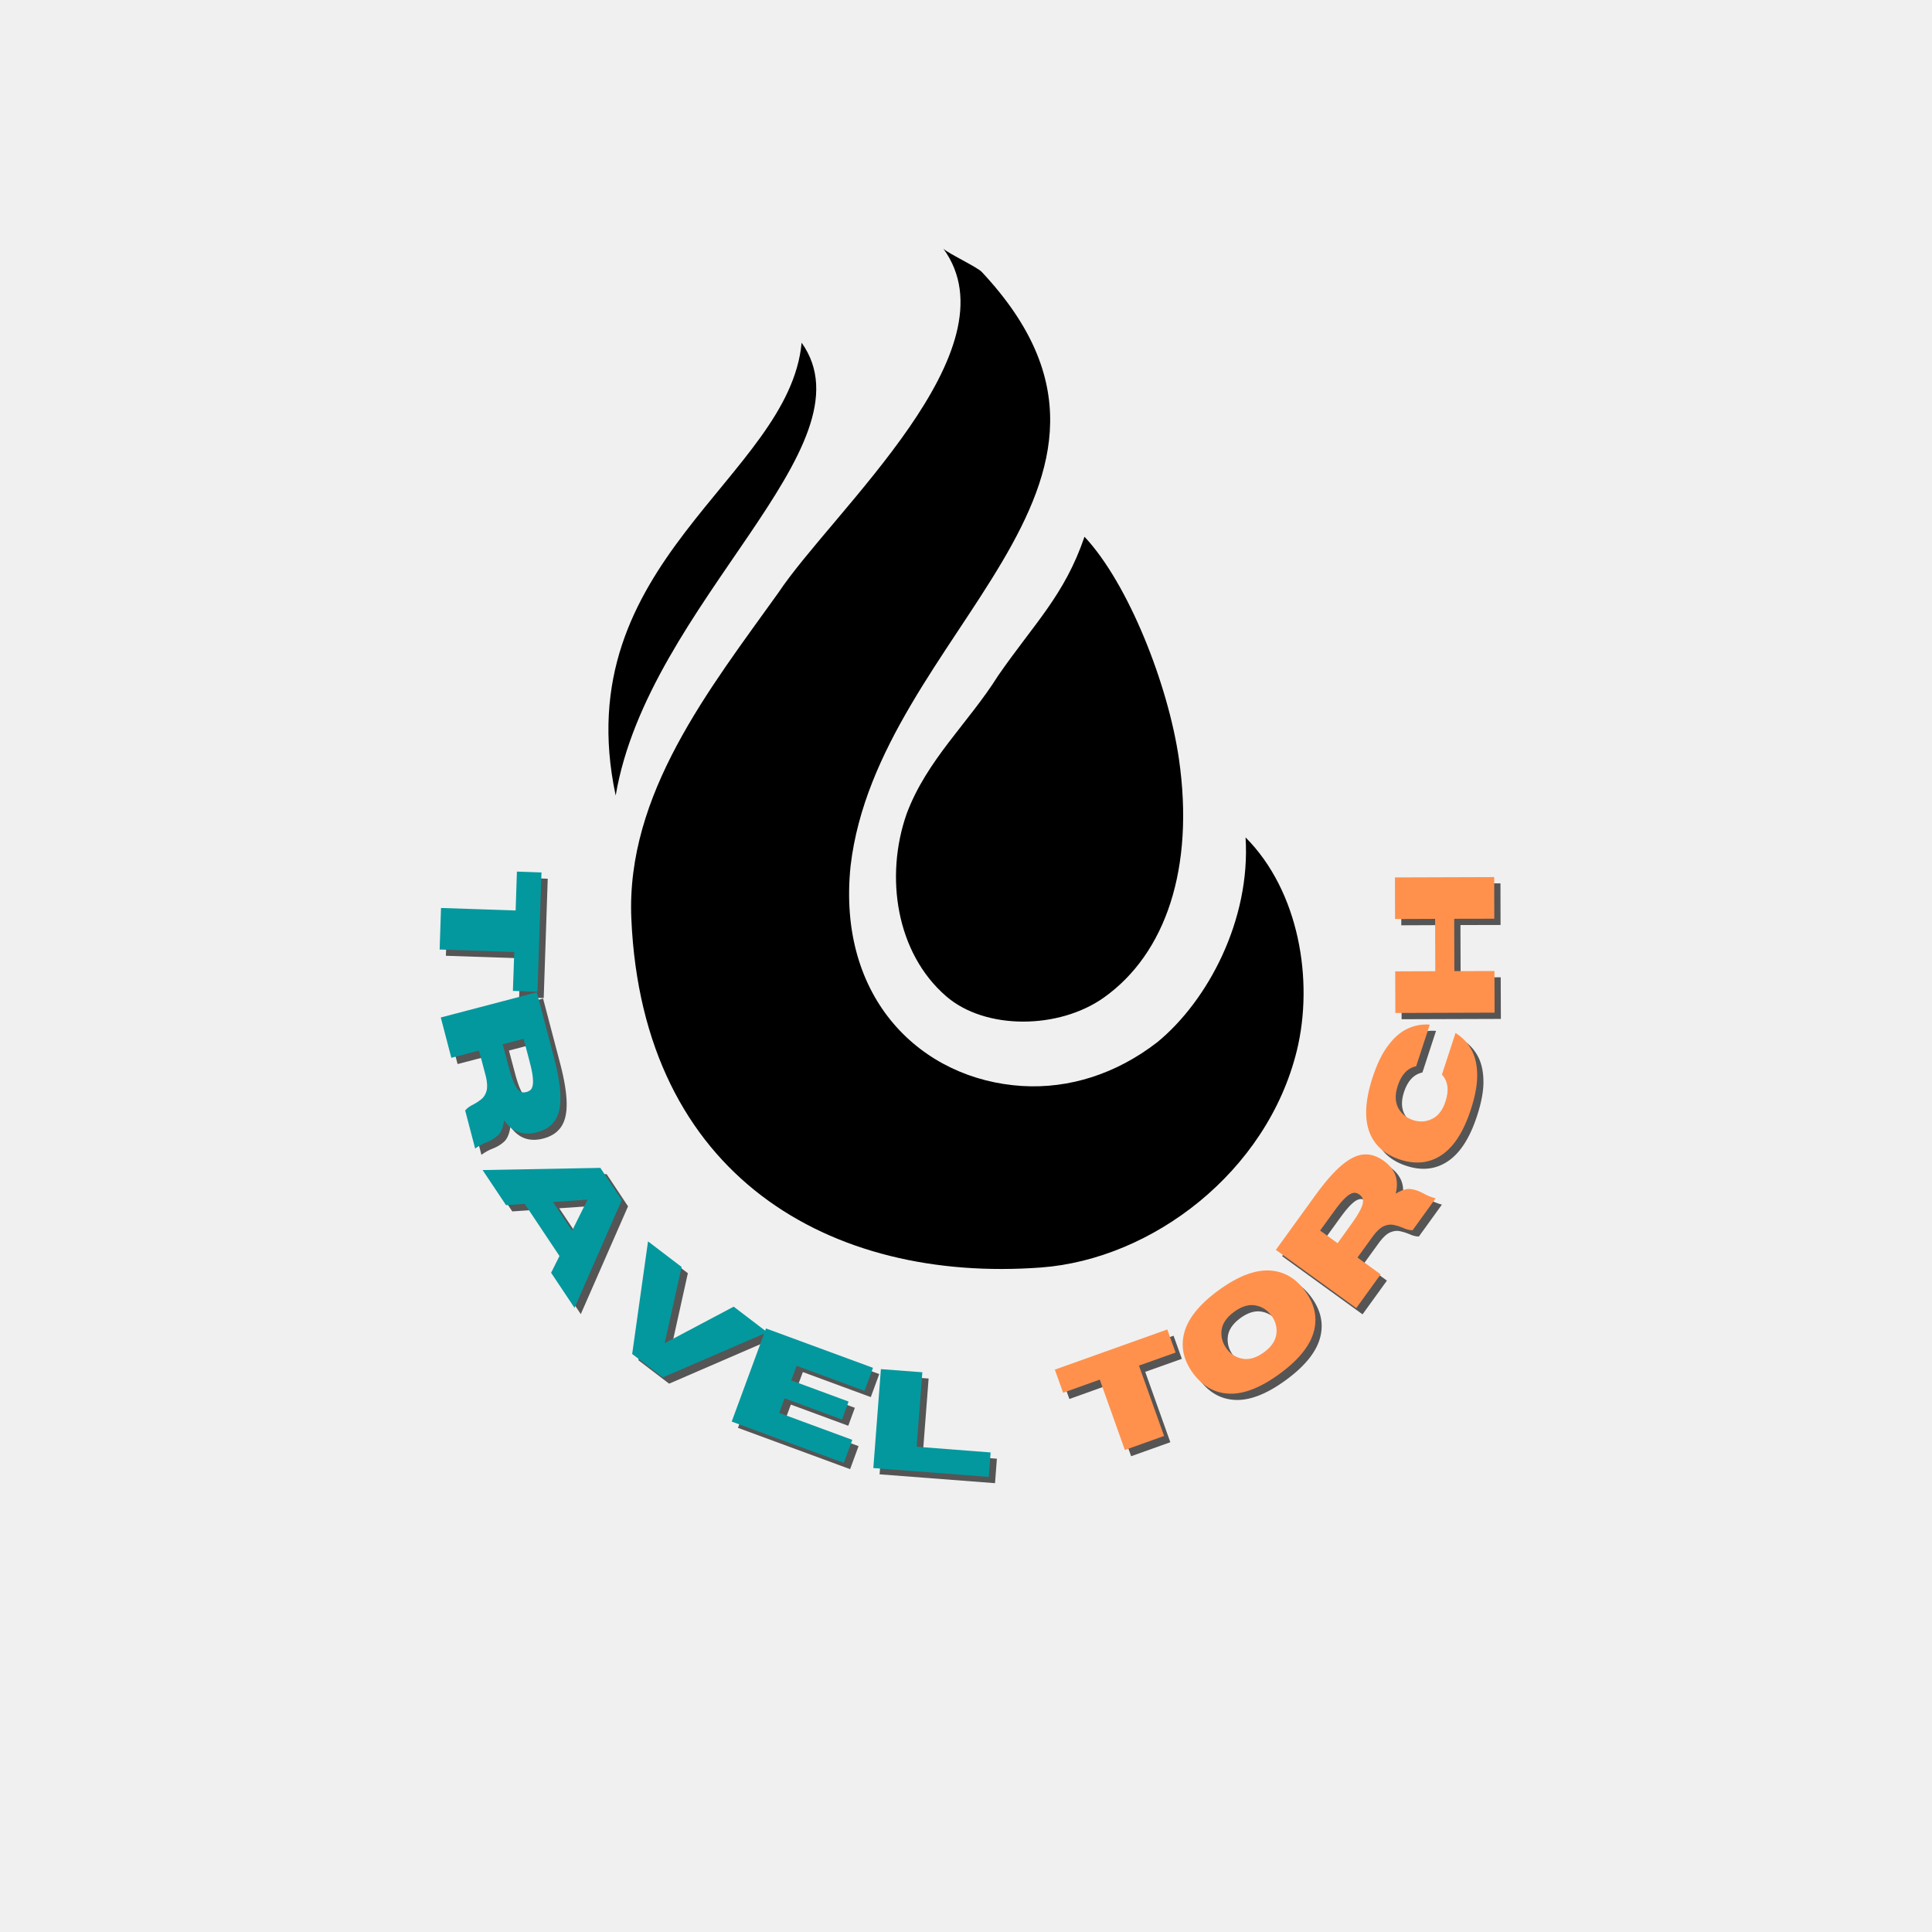
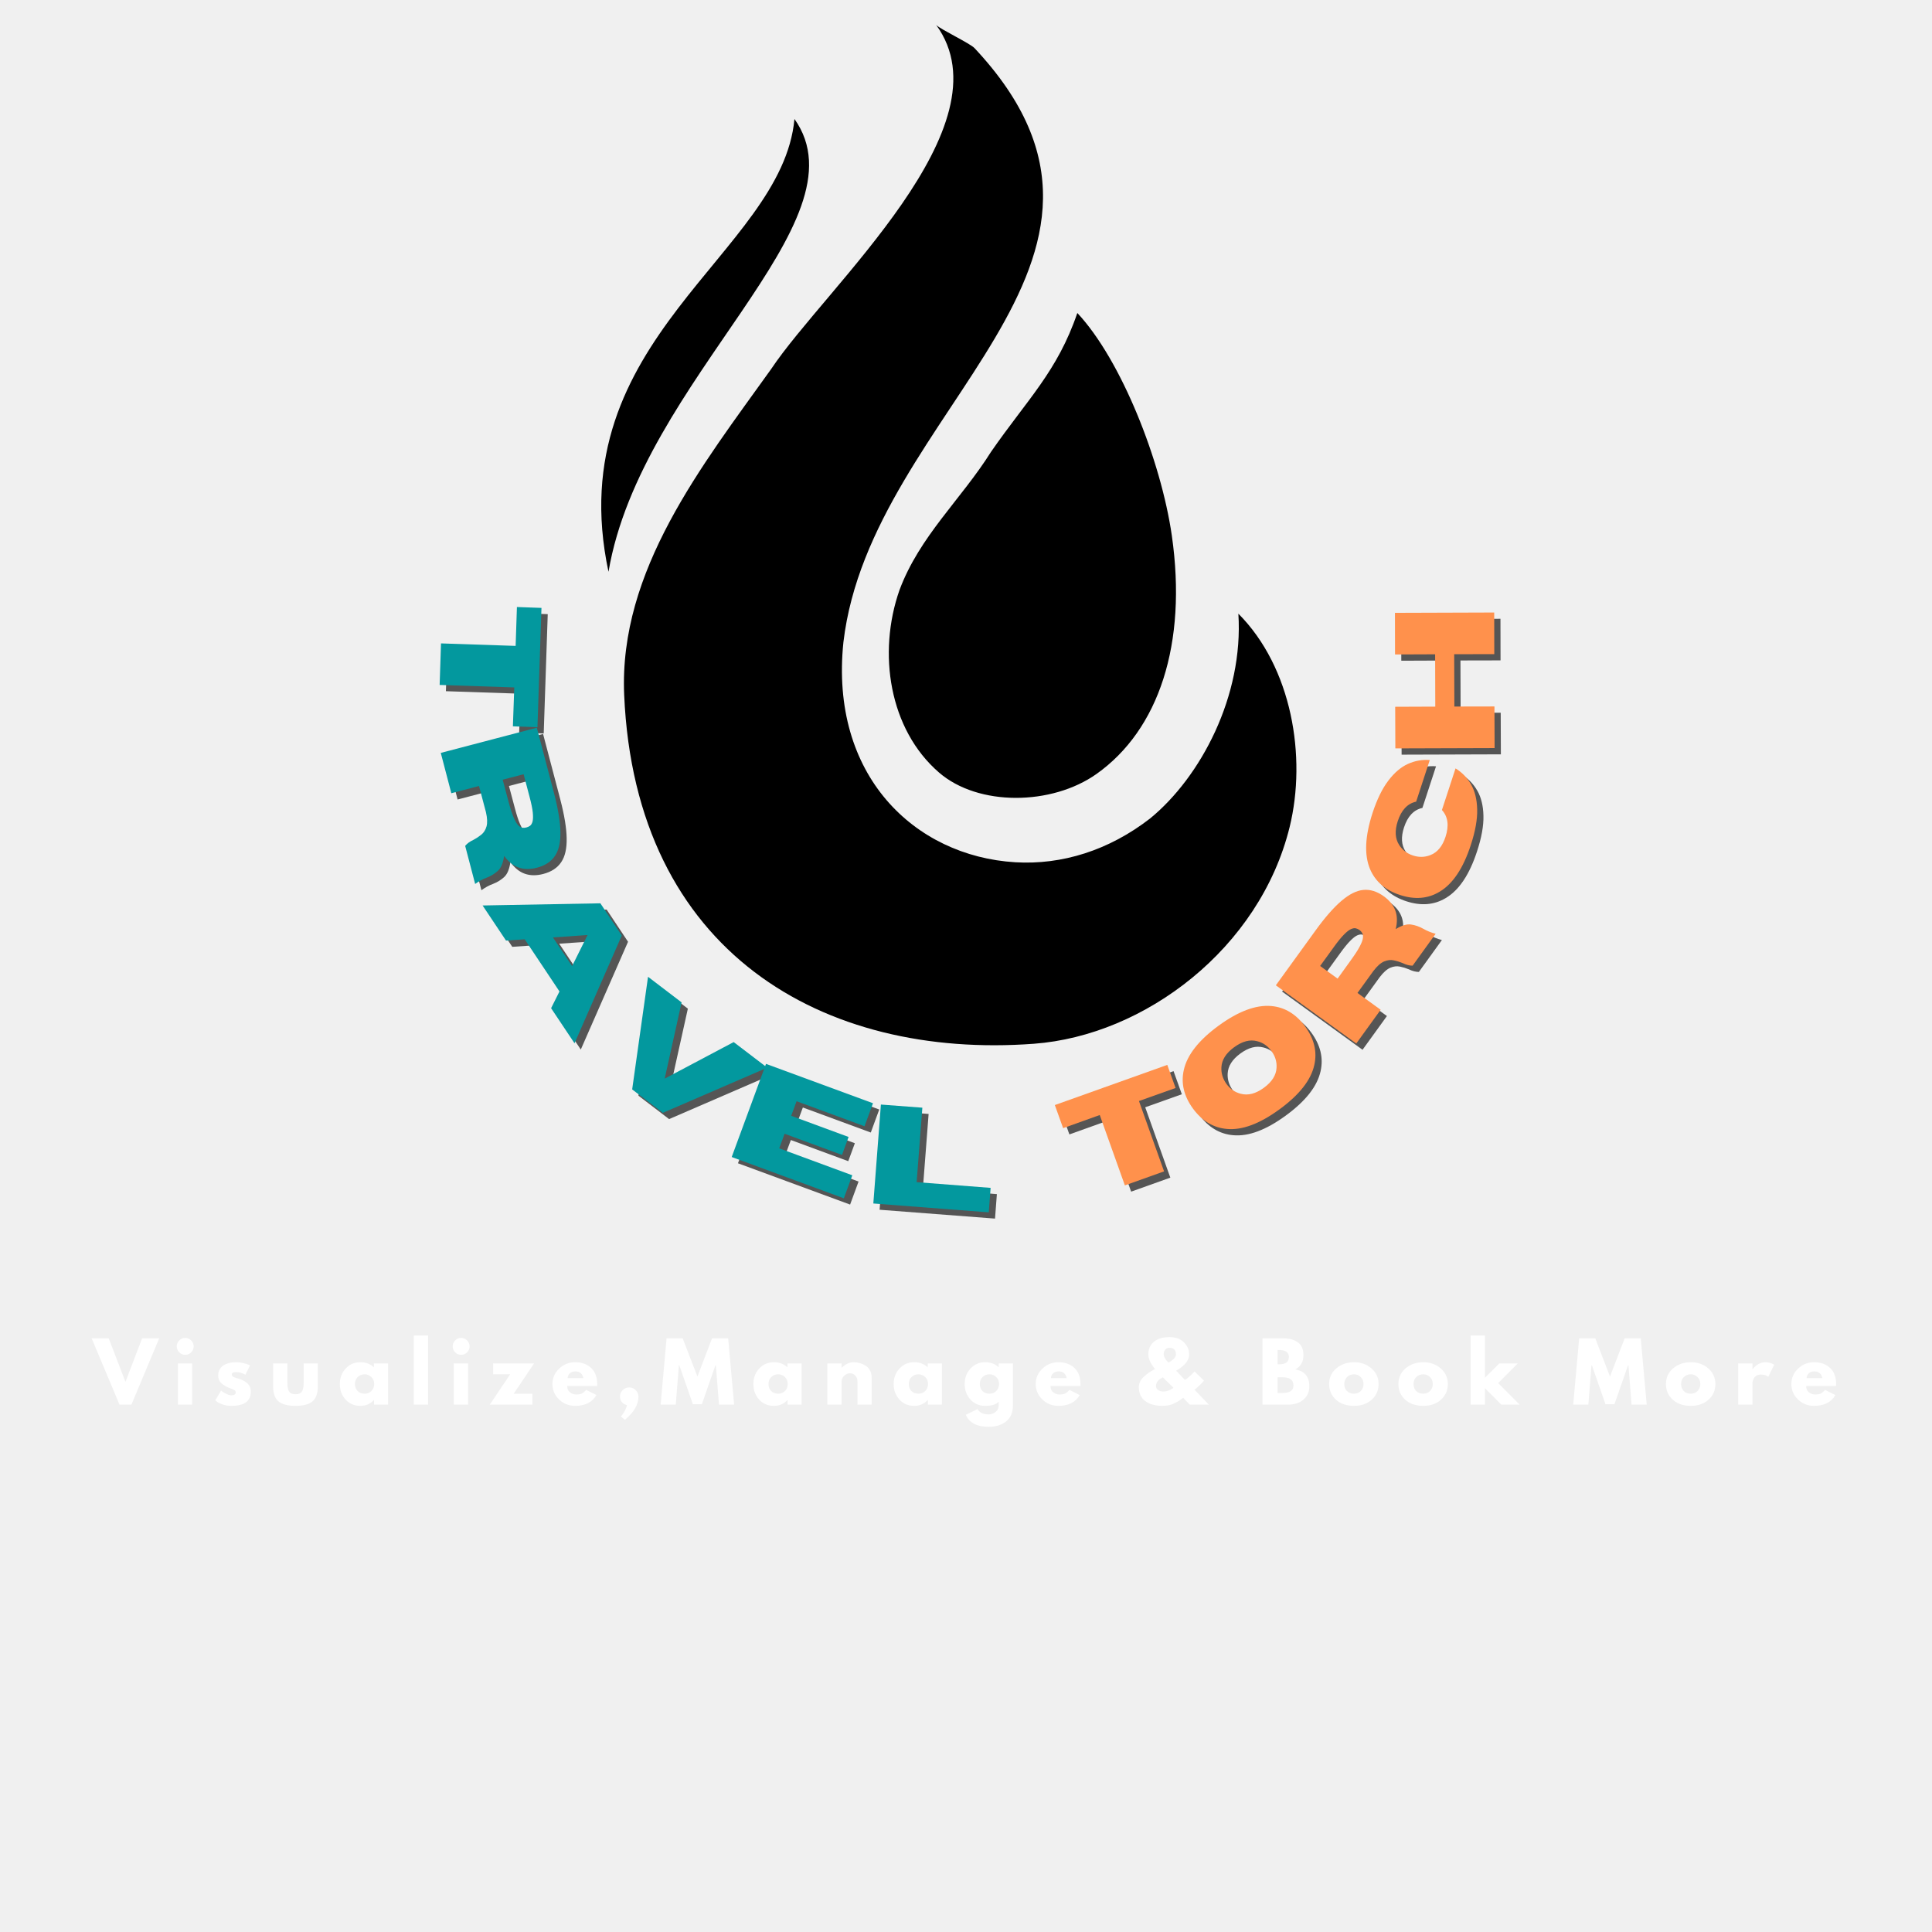
<svg xmlns="http://www.w3.org/2000/svg" width="500" zoomAndPan="magnify" viewBox="0 0 375 375" height="500" preserveAspectRatio="xMidYMid meet" version="1.0">
  <defs>
    <g />
-     <clipPath id="bee2216815">
-       <path d="M 118 48.281 L 254 48.281 L 254 247 L 118 247 Z M 118 48.281 " clip-rule="nonzero" />
+     <clipPath id="d39d298f25">
+       <path d="M 116 4.855 L 252 4.855 L 252 203 L 116 203 Z M 116 4.855 " clip-rule="nonzero" />
    </clipPath>
  </defs>
-   <g clip-path="url(#bee2216815)">
-     <path fill="#000000" d="M 241.762 162.539 C 242.789 178.539 234.434 194.25 224.645 202.281 C 216.645 208.484 207.492 211.336 198.438 210.793 C 178.891 209.605 162.41 193.926 165.098 168.07 C 170.441 122.672 229.668 94.547 190.566 52.789 C 189.734 51.863 184.008 49.176 183.113 48.277 C 197.383 67.895 161.738 99.059 151.051 115.09 C 137.676 133.773 121.488 154.156 122.543 178.312 C 124.719 228.391 161.258 249.055 202.055 246.02 C 223.621 244.418 245.922 227.488 251.711 203.941 C 255.039 190.344 252.16 172.973 241.762 162.539 Z M 228.836 147.344 C 226.754 132.945 219.043 113.297 210.5 104.18 C 206.629 115.531 200.773 120.977 193.734 131.148 C 187.945 140.367 179.879 147.5 175.977 157.965 C 171.688 170.215 173.992 185 183.625 193.352 C 191.238 199.973 205.543 199.812 214.246 193.637 C 226.277 185.094 231.875 168.488 228.836 147.344 Z M 119.504 154.41 C 109.809 108.977 153.195 92.723 155.594 66.52 C 169.898 86.641 125.836 116.977 119.504 154.41 " fill-opacity="1" fill-rule="nonzero" />
-   </g>
-   <g fill="#060606" fill-opacity="0.659">
-     <g transform="translate(87.09628, 169.0938)">
+   <g clip-path="url(#d39d298f25)">
+     <path fill="#000000" d="M 240.367 119.113 C 241.395 135.113 233.043 150.824 223.25 158.852 C 215.25 165.059 206.102 167.91 197.047 167.363 C 177.496 166.176 161.02 150.496 163.707 124.645 C 169.051 79.242 228.277 51.121 189.176 9.363 C 188.344 8.434 182.617 5.746 181.719 4.852 C 195.988 24.469 160.348 55.633 149.66 71.66 C 136.285 90.348 120.094 110.727 121.152 134.887 C 123.324 184.961 159.867 205.629 200.664 202.594 C 222.227 200.992 244.531 184.062 250.32 160.516 C 253.648 146.918 250.77 129.543 240.367 119.113 Z M 227.445 103.914 C 225.363 89.516 217.652 69.867 209.109 60.75 C 205.238 72.105 199.383 77.547 192.344 87.723 C 186.555 96.941 178.488 104.07 174.586 114.539 C 170.297 126.789 172.602 141.574 182.234 149.922 C 189.848 156.547 204.152 156.383 212.852 150.211 C 224.883 141.668 230.484 125.062 227.445 103.914 Z M 118.109 110.984 C 108.418 65.551 151.805 49.297 154.203 23.094 C 168.504 43.215 124.445 73.551 118.109 110.984 " fill-opacity="1" fill-rule="nonzero" />
+   </g>
+   <g fill="#060606" fill-opacity="0.659">
+     <g transform="translate(87.09628, 117.7396)">
      <g>
        <path d="M -0.547 16.422 L -0.281 8.359 L 14.203 8.844 L 14.453 1.297 L 19.219 1.469 L 18.438 24.625 L 13.672 24.453 L 13.938 16.906 Z M -0.547 16.422 " />
      </g>
    </g>
  </g>
  <g fill="#060606" fill-opacity="0.659">
-     <g transform="translate(86.22356, 196.6294)">
+     <g transform="translate(86.22356, 145.2753)">
      <g>
        <path d="M 7.219 27.516 L 5.281 20.125 C 5.656 19.664 6.191 19.273 6.891 18.953 C 7.41 18.68 7.91 18.352 8.391 17.969 C 8.879 17.582 9.223 17.047 9.422 16.359 C 9.617 15.672 9.582 14.742 9.312 13.578 L 7.969 8.5 L 2.594 9.906 L 0.547 2.078 L 19.188 -2.812 L 22.531 9.906 C 23.32 12.938 23.734 15.445 23.766 17.438 C 23.805 19.426 23.453 20.973 22.703 22.078 C 21.953 23.191 20.789 23.953 19.219 24.359 C 17.906 24.703 16.723 24.691 15.672 24.328 C 14.629 23.973 13.688 23.223 12.844 22.078 C 12.645 23.453 12.238 24.414 11.625 24.969 C 11.008 25.531 10.285 25.973 9.453 26.297 C 8.711 26.566 7.969 26.973 7.219 27.516 Z M 12.562 7.281 L 13.75 11.734 C 14.082 12.984 14.398 13.953 14.703 14.641 C 15.004 15.336 15.297 15.832 15.578 16.125 C 15.859 16.414 16.129 16.578 16.391 16.609 C 16.66 16.641 16.922 16.617 17.172 16.547 C 17.422 16.484 17.656 16.375 17.875 16.219 C 18.094 16.062 18.254 15.785 18.359 15.391 C 18.461 14.992 18.477 14.422 18.406 13.672 C 18.332 12.922 18.129 11.922 17.797 10.672 L 16.625 6.219 Z M 12.562 7.281 " />
      </g>
    </g>
  </g>
  <g fill="#060606" fill-opacity="0.659">
-     <g transform="translate(94.77759, 228.1498)">
+     <g transform="translate(94.77759, 176.7956)">
      <g>
        <path d="M 17.953 26.922 L 13.406 20.109 L 15.031 16.859 L 8.281 6.734 L 4.656 6.984 L 0.109 0.172 L 22.969 -0.25 L 27.125 6 Z M 17.484 11.938 L 20.484 5.906 L 13.766 6.375 Z M 17.484 11.938 " />
      </g>
    </g>
  </g>
  <g fill="#060606" fill-opacity="0.659">
-     <g transform="translate(115.1693, 257.3519)">
+     <g transform="translate(115.1693, 205.9977)">
      <g>
        <path d="M 14.703 11.219 L 8.75 6.672 L 11.828 -15.188 L 18.344 -10.219 L 15.062 4.578 L 28.453 -2.516 L 34.969 2.453 Z M 14.703 11.219 " />
      </g>
    </g>
  </g>
  <g fill="#060606" fill-opacity="0.659">
-     <g transform="translate(141.208, 276.3952)">
+     <g transform="translate(141.208, 225.041)">
      <g>
        <path d="M 23.797 8.766 L 2.031 0.75 L 8.688 -17.328 L 29.453 -9.688 L 27.812 -5.219 L 14.625 -10.078 L 13.578 -7.25 L 24.719 -3.141 L 23.438 0.344 L 12.297 -3.766 L 11.25 -0.938 L 25.438 4.297 Z M 23.797 8.766 " />
      </g>
    </g>
  </g>
  <g fill="#060606" fill-opacity="0.659">
-     <g transform="translate(168.5718, 285.993)">
+     <g transform="translate(168.5718, 234.6389)">
      <g>
        <path d="M 24.562 1.891 L 2.156 0.172 L 3.625 -19.031 L 11.672 -18.422 L 10.562 -3.969 L 24.922 -2.859 Z M 24.562 1.891 " />
      </g>
    </g>
  </g>
  <g fill="#060606" fill-opacity="0.659">
-     <g transform="translate(195.3792, 287.1095)">
-       <g />
-     </g>
-   </g>
-   <g fill="#060606" fill-opacity="0.659">
-     <g transform="translate(203.1168, 286.3264)">
-       <g />
-     </g>
-   </g>
-   <g fill="#060606" fill-opacity="0.659">
-     <g transform="translate(211.6767, 285.4654)">
+     <g transform="translate(195.3792, 235.7554)">
+       <g />
+     </g>
+   </g>
+   <g fill="#060606" fill-opacity="0.659">
+     <g transform="translate(203.1168, 234.9722)">
+       <g />
+     </g>
+   </g>
+   <g fill="#060606" fill-opacity="0.659">
+     <g transform="translate(211.6767, 234.1113)">
      <g>
        <path d="M 15.484 -5.531 L 7.875 -2.812 L 3 -16.469 L -4.109 -13.922 L -5.719 -18.406 L 16.109 -26.203 L 17.719 -21.719 L 10.609 -19.188 Z M 15.484 -5.531 " />
      </g>
    </g>
  </g>
  <g fill="#060606" fill-opacity="0.659">
-     <g transform="translate(237.5709, 276.1346)">
+     <g transform="translate(237.5709, 224.7804)">
      <g>
        <path d="M 12 -8.25 C 8.156 -5.438 4.75 -4.164 1.781 -4.438 C -0.844 -4.664 -3.039 -5.988 -4.812 -8.406 C -6.57 -10.82 -7.16 -13.316 -6.578 -15.891 C -5.93 -18.797 -3.688 -21.656 0.156 -24.469 C 4.008 -27.281 7.422 -28.555 10.391 -28.297 C 13.016 -28.066 15.207 -26.742 16.969 -24.328 C 18.738 -21.91 19.332 -19.414 18.75 -16.844 C 18.102 -13.926 15.852 -11.062 12 -8.25 Z M 8.953 -12.422 C 10.535 -13.578 11.359 -14.879 11.422 -16.328 C 11.492 -17.484 11.164 -18.555 10.438 -19.547 C 9.719 -20.547 8.789 -21.188 7.656 -21.469 C 6.258 -21.844 4.77 -21.453 3.188 -20.297 C 1.613 -19.148 0.789 -17.852 0.719 -16.406 C 0.656 -15.25 0.984 -14.172 1.703 -13.172 C 2.43 -12.18 3.359 -11.547 4.484 -11.266 C 5.891 -10.891 7.379 -11.273 8.953 -12.422 Z M 8.953 -12.422 " />
      </g>
    </g>
  </g>
  <g fill="#060606" fill-opacity="0.659">
-     <g transform="translate(263.2007, 256.8636)">
+     <g transform="translate(263.2007, 205.5095)">
      <g>
        <path d="M 16.672 -23.047 L 12.203 -16.859 C 11.609 -16.859 10.961 -17.023 10.266 -17.359 C 9.723 -17.586 9.148 -17.766 8.547 -17.891 C 7.953 -18.023 7.32 -17.953 6.656 -17.672 C 6 -17.391 5.305 -16.77 4.578 -15.812 L 1.5 -11.562 L 6 -8.297 L 1.266 -1.75 L -14.344 -13.047 L -6.641 -23.688 C -4.805 -26.227 -3.129 -28.145 -1.609 -29.438 C -0.098 -30.727 1.316 -31.438 2.641 -31.562 C 3.973 -31.688 5.301 -31.27 6.625 -30.312 C 7.719 -29.52 8.457 -28.602 8.844 -27.562 C 9.227 -26.531 9.254 -25.328 8.922 -23.953 C 10.098 -24.68 11.098 -24.977 11.922 -24.844 C 12.742 -24.719 13.539 -24.438 14.312 -24 C 15 -23.602 15.785 -23.285 16.672 -23.047 Z M -2.359 -14.344 L 0.328 -18.078 C 1.078 -19.117 1.625 -19.973 1.969 -20.641 C 2.32 -21.316 2.52 -21.859 2.562 -22.266 C 2.602 -22.672 2.551 -22.988 2.406 -23.219 C 2.27 -23.445 2.098 -23.633 1.891 -23.781 C 1.672 -23.938 1.43 -24.047 1.172 -24.109 C 0.922 -24.172 0.609 -24.117 0.234 -23.953 C -0.141 -23.785 -0.594 -23.43 -1.125 -22.891 C -1.656 -22.359 -2.297 -21.57 -3.047 -20.531 L -5.75 -16.797 Z M -2.359 -14.344 " />
      </g>
    </g>
  </g>
  <g fill="#060606" fill-opacity="0.659">
-     <g transform="translate(281.794, 230.2955)">
+     <g transform="translate(281.794, 178.9414)">
      <g>
        <path d="M 4.906 -13.719 C 3.438 -9.195 1.414 -6.172 -1.156 -4.641 C -3.406 -3.285 -5.957 -3.07 -8.812 -4 C -11.664 -4.926 -13.613 -6.602 -14.656 -9.031 C -15.801 -11.77 -15.641 -15.398 -14.172 -19.922 C -13.297 -22.586 -12.27 -24.688 -11.094 -26.219 C -9.926 -27.758 -8.66 -28.836 -7.297 -29.453 C -5.93 -30.066 -4.52 -30.316 -3.062 -30.203 L -5.703 -22.125 C -7.379 -21.77 -8.57 -20.504 -9.281 -18.328 C -9.883 -16.473 -9.789 -14.938 -9 -13.719 C -8.375 -12.738 -7.477 -12.055 -6.312 -11.672 C -5.156 -11.297 -4.035 -11.32 -2.953 -11.75 C -1.586 -12.27 -0.602 -13.457 0 -15.312 C 0.707 -17.488 0.473 -19.219 -0.703 -20.5 L 1.938 -28.578 C 3.207 -27.805 4.211 -26.77 4.953 -25.469 C 5.703 -24.164 6.098 -22.547 6.141 -20.609 C 6.191 -18.68 5.781 -16.383 4.906 -13.719 Z M 4.906 -13.719 " />
      </g>
    </g>
  </g>
  <g fill="#060606" fill-opacity="0.659">
-     <g transform="translate(291.3181, 199.9269)">
+     <g transform="translate(291.3181, 148.5727)">
      <g>
        <path d="M -0.078 -28.469 L -0.062 -20.391 L -7.844 -20.375 L -7.812 -10.219 L -0.031 -10.234 L 0 -2.156 L -19.266 -2.094 L -19.297 -10.172 L -11.516 -10.203 L -11.547 -20.359 L -19.328 -20.328 L -19.344 -28.406 Z M -0.078 -28.469 " />
      </g>
    </g>
  </g>
  <g fill="#03989e" fill-opacity="1">
-     <g transform="translate(85.88105, 167.8785)">
+     <g transform="translate(85.88105, 116.5244)">
      <g>
        <path d="M -0.547 16.422 L -0.281 8.359 L 14.203 8.844 L 14.453 1.297 L 19.219 1.469 L 18.438 24.625 L 13.672 24.453 L 13.938 16.906 Z M -0.547 16.422 " />
      </g>
    </g>
  </g>
  <g fill="#03989e" fill-opacity="1">
-     <g transform="translate(85.00832, 195.4142)">
+     <g transform="translate(85.00832, 144.06)">
      <g>
        <path d="M 7.219 27.516 L 5.281 20.125 C 5.656 19.664 6.191 19.273 6.891 18.953 C 7.41 18.68 7.91 18.352 8.391 17.969 C 8.879 17.582 9.223 17.047 9.422 16.359 C 9.617 15.672 9.582 14.742 9.312 13.578 L 7.969 8.5 L 2.594 9.906 L 0.547 2.078 L 19.188 -2.812 L 22.531 9.906 C 23.32 12.938 23.734 15.445 23.766 17.438 C 23.805 19.426 23.453 20.973 22.703 22.078 C 21.953 23.191 20.789 23.953 19.219 24.359 C 17.906 24.703 16.723 24.691 15.672 24.328 C 14.629 23.973 13.688 23.223 12.844 22.078 C 12.645 23.453 12.238 24.414 11.625 24.969 C 11.008 25.531 10.285 25.973 9.453 26.297 C 8.711 26.566 7.969 26.973 7.219 27.516 Z M 12.562 7.281 L 13.75 11.734 C 14.082 12.984 14.398 13.953 14.703 14.641 C 15.004 15.336 15.297 15.832 15.578 16.125 C 15.859 16.414 16.129 16.578 16.391 16.609 C 16.66 16.641 16.922 16.617 17.172 16.547 C 17.422 16.484 17.656 16.375 17.875 16.219 C 18.094 16.062 18.254 15.785 18.359 15.391 C 18.461 14.992 18.477 14.422 18.406 13.672 C 18.332 12.922 18.129 11.922 17.797 10.672 L 16.625 6.219 Z M 12.562 7.281 " />
      </g>
    </g>
  </g>
  <g fill="#03989e" fill-opacity="1">
-     <g transform="translate(93.56236, 226.9345)">
+     <g transform="translate(93.56236, 175.5804)">
      <g>
        <path d="M 17.953 26.922 L 13.406 20.109 L 15.031 16.859 L 8.281 6.734 L 4.656 6.984 L 0.109 0.172 L 22.969 -0.25 L 27.125 6 Z M 17.484 11.938 L 20.484 5.906 L 13.766 6.375 Z M 17.484 11.938 " />
      </g>
    </g>
  </g>
  <g fill="#03989e" fill-opacity="1">
-     <g transform="translate(113.9541, 256.1366)">
+     <g transform="translate(113.9541, 204.7825)">
      <g>
        <path d="M 14.703 11.219 L 8.75 6.672 L 11.828 -15.188 L 18.344 -10.219 L 15.062 4.578 L 28.453 -2.516 L 34.969 2.453 Z M 14.703 11.219 " />
      </g>
    </g>
  </g>
  <g fill="#03989e" fill-opacity="1">
-     <g transform="translate(139.9928, 275.1799)">
+     <g transform="translate(139.9928, 223.8258)">
      <g>
        <path d="M 23.797 8.766 L 2.031 0.75 L 8.688 -17.328 L 29.453 -9.688 L 27.812 -5.219 L 14.625 -10.078 L 13.578 -7.25 L 24.719 -3.141 L 23.438 0.344 L 12.297 -3.766 L 11.25 -0.938 L 25.438 4.297 Z M 23.797 8.766 " />
      </g>
    </g>
  </g>
  <g fill="#03989e" fill-opacity="1">
-     <g transform="translate(167.3565, 284.7778)">
+     <g transform="translate(167.3565, 233.4236)">
      <g>
        <path d="M 24.562 1.891 L 2.156 0.172 L 3.625 -19.031 L 11.672 -18.422 L 10.562 -3.969 L 24.922 -2.859 Z M 24.562 1.891 " />
      </g>
    </g>
  </g>
  <g fill="#ff914c" fill-opacity="1">
-     <g transform="translate(194.164, 285.8943)">
-       <g />
-     </g>
-   </g>
-   <g fill="#ff914c" fill-opacity="1">
-     <g transform="translate(201.9015, 285.1111)">
-       <g />
-     </g>
-   </g>
-   <g fill="#ff914c" fill-opacity="1">
-     <g transform="translate(210.4615, 284.2502)">
+     <g transform="translate(194.164, 234.5401)">
+       <g />
+     </g>
+   </g>
+   <g fill="#ff914c" fill-opacity="1">
+     <g transform="translate(201.9015, 233.757)">
+       <g />
+     </g>
+   </g>
+   <g fill="#ff914c" fill-opacity="1">
+     <g transform="translate(210.4615, 232.896)">
      <g>
        <path d="M 15.484 -5.531 L 7.875 -2.812 L 3 -16.469 L -4.109 -13.922 L -5.719 -18.406 L 16.109 -26.203 L 17.719 -21.719 L 10.609 -19.188 Z M 15.484 -5.531 " />
      </g>
    </g>
  </g>
  <g fill="#ff914c" fill-opacity="1">
-     <g transform="translate(236.3557, 274.9193)">
+     <g transform="translate(236.3557, 223.5652)">
      <g>
        <path d="M 12 -8.25 C 8.156 -5.438 4.75 -4.164 1.781 -4.438 C -0.844 -4.664 -3.039 -5.988 -4.812 -8.406 C -6.57 -10.82 -7.16 -13.316 -6.578 -15.891 C -5.93 -18.797 -3.688 -21.656 0.156 -24.469 C 4.008 -27.281 7.422 -28.555 10.391 -28.297 C 13.016 -28.066 15.207 -26.742 16.969 -24.328 C 18.738 -21.91 19.332 -19.414 18.75 -16.844 C 18.102 -13.926 15.852 -11.062 12 -8.25 Z M 8.953 -12.422 C 10.535 -13.578 11.359 -14.879 11.422 -16.328 C 11.492 -17.484 11.164 -18.555 10.438 -19.547 C 9.719 -20.547 8.789 -21.188 7.656 -21.469 C 6.258 -21.844 4.77 -21.453 3.188 -20.297 C 1.613 -19.148 0.789 -17.852 0.719 -16.406 C 0.656 -15.25 0.984 -14.172 1.703 -13.172 C 2.43 -12.18 3.359 -11.547 4.484 -11.266 C 5.891 -10.891 7.379 -11.273 8.953 -12.422 Z M 8.953 -12.422 " />
      </g>
    </g>
  </g>
  <g fill="#ff914c" fill-opacity="1">
-     <g transform="translate(261.9854, 255.6484)">
+     <g transform="translate(261.9854, 204.2943)">
      <g>
        <path d="M 16.672 -23.047 L 12.203 -16.859 C 11.609 -16.859 10.961 -17.023 10.266 -17.359 C 9.723 -17.586 9.148 -17.766 8.547 -17.891 C 7.953 -18.023 7.32 -17.953 6.656 -17.672 C 6 -17.391 5.305 -16.77 4.578 -15.812 L 1.5 -11.562 L 6 -8.297 L 1.266 -1.75 L -14.344 -13.047 L -6.641 -23.688 C -4.805 -26.227 -3.129 -28.145 -1.609 -29.438 C -0.098 -30.727 1.316 -31.438 2.641 -31.562 C 3.973 -31.688 5.301 -31.27 6.625 -30.312 C 7.719 -29.52 8.457 -28.602 8.844 -27.562 C 9.227 -26.531 9.254 -25.328 8.922 -23.953 C 10.098 -24.68 11.098 -24.977 11.922 -24.844 C 12.742 -24.719 13.539 -24.438 14.312 -24 C 15 -23.602 15.785 -23.285 16.672 -23.047 Z M -2.359 -14.344 L 0.328 -18.078 C 1.078 -19.117 1.625 -19.973 1.969 -20.641 C 2.32 -21.316 2.52 -21.859 2.562 -22.266 C 2.602 -22.672 2.551 -22.988 2.406 -23.219 C 2.27 -23.445 2.098 -23.633 1.891 -23.781 C 1.672 -23.938 1.43 -24.047 1.172 -24.109 C 0.922 -24.172 0.609 -24.117 0.234 -23.953 C -0.141 -23.785 -0.594 -23.43 -1.125 -22.891 C -1.656 -22.359 -2.297 -21.57 -3.047 -20.531 L -5.75 -16.797 Z M -2.359 -14.344 " />
      </g>
    </g>
  </g>
  <g fill="#ff914c" fill-opacity="1">
-     <g transform="translate(280.5788, 229.0803)">
+     <g transform="translate(280.5788, 177.7261)">
      <g>
        <path d="M 4.906 -13.719 C 3.438 -9.195 1.414 -6.172 -1.156 -4.641 C -3.406 -3.285 -5.957 -3.07 -8.812 -4 C -11.664 -4.926 -13.613 -6.602 -14.656 -9.031 C -15.801 -11.77 -15.641 -15.398 -14.172 -19.922 C -13.297 -22.586 -12.27 -24.688 -11.094 -26.219 C -9.926 -27.758 -8.66 -28.836 -7.297 -29.453 C -5.93 -30.066 -4.52 -30.316 -3.062 -30.203 L -5.703 -22.125 C -7.379 -21.77 -8.57 -20.504 -9.281 -18.328 C -9.883 -16.473 -9.789 -14.938 -9 -13.719 C -8.375 -12.738 -7.477 -12.055 -6.312 -11.672 C -5.156 -11.297 -4.035 -11.32 -2.953 -11.75 C -1.586 -12.27 -0.602 -13.457 0 -15.312 C 0.707 -17.488 0.473 -19.219 -0.703 -20.5 L 1.938 -28.578 C 3.207 -27.805 4.211 -26.77 4.953 -25.469 C 5.703 -24.164 6.098 -22.547 6.141 -20.609 C 6.191 -18.68 5.781 -16.383 4.906 -13.719 Z M 4.906 -13.719 " />
      </g>
    </g>
  </g>
  <g fill="#ff914c" fill-opacity="1">
-     <g transform="translate(290.1029, 198.7116)">
+     <g transform="translate(290.1029, 147.3575)">
      <g>
        <path d="M -0.078 -28.469 L -0.062 -20.391 L -7.844 -20.375 L -7.812 -10.219 L -0.031 -10.234 L 0 -2.156 L -19.266 -2.094 L -19.297 -10.172 L -11.516 -10.203 L -11.547 -20.359 L -19.328 -20.328 L -19.344 -28.406 Z M -0.078 -28.469 " />
      </g>
    </g>
  </g>
+   <g fill="#ffffff" fill-opacity="1">
+     <g transform="translate(18.22735, 272.6423)">
+       <g>
+         <path d="M 4.969 0 L -0.438 -12.875 L 2.875 -12.875 L 6.125 -4.422 L 9.359 -12.875 L 12.672 -12.875 L 7.281 0 Z M 4.969 0 " />
+       </g>
+     </g>
+   </g>
+   <g fill="#ffffff" fill-opacity="1">
+     <g transform="translate(33.59038, 272.6423)">
+       <g>
+         <path d="M 1.203 -12.469 C 1.523 -12.789 1.91 -12.953 2.359 -12.953 C 2.805 -12.953 3.191 -12.789 3.516 -12.469 C 3.836 -12.145 4 -11.758 4 -11.312 C 4 -10.863 3.836 -10.477 3.516 -10.156 C 3.191 -9.832 2.805 -9.672 2.359 -9.672 C 1.91 -9.672 1.523 -9.832 1.203 -10.156 C 0.879 -10.477 0.719 -10.863 0.719 -11.312 C 0.719 -11.758 0.879 -12.145 1.203 -12.469 Z M 0.938 -8 L 0.938 0 L 3.703 0 L 3.703 -8 Z M 0.938 -8 " />
+       </g>
+     </g>
+   </g>
+   <g fill="#ffffff" fill-opacity="1">
+     <g transform="translate(41.42911, 272.6423)">
+       <g>
+         <path d="M 4.422 -8.234 C 4.879 -8.234 5.332 -8.18 5.781 -8.078 C 6.227 -7.973 6.562 -7.867 6.781 -7.766 L 7.109 -7.625 L 6.203 -5.812 C 5.578 -6.145 4.984 -6.312 4.422 -6.312 C 4.109 -6.312 3.883 -6.273 3.75 -6.203 C 3.625 -6.141 3.562 -6.016 3.562 -5.828 C 3.562 -5.785 3.566 -5.742 3.578 -5.703 C 3.586 -5.66 3.609 -5.617 3.641 -5.578 C 3.672 -5.547 3.695 -5.516 3.719 -5.484 C 3.75 -5.461 3.797 -5.438 3.859 -5.406 C 3.922 -5.375 3.969 -5.348 4 -5.328 C 4.039 -5.316 4.102 -5.297 4.188 -5.266 C 4.27 -5.234 4.332 -5.207 4.375 -5.188 C 4.414 -5.176 4.484 -5.156 4.578 -5.125 C 4.68 -5.094 4.758 -5.07 4.812 -5.062 C 5.133 -4.969 5.414 -4.863 5.656 -4.75 C 5.895 -4.633 6.145 -4.477 6.406 -4.281 C 6.676 -4.082 6.883 -3.832 7.031 -3.531 C 7.176 -3.227 7.25 -2.883 7.25 -2.5 C 7.25 -0.676 5.984 0.234 3.453 0.234 C 2.879 0.234 2.332 0.145 1.812 -0.031 C 1.301 -0.207 0.93 -0.383 0.703 -0.562 L 0.359 -0.844 L 1.484 -2.734 C 1.566 -2.66 1.676 -2.57 1.812 -2.469 C 1.945 -2.375 2.191 -2.238 2.547 -2.062 C 2.898 -1.895 3.207 -1.812 3.469 -1.812 C 4.039 -1.812 4.328 -2.004 4.328 -2.391 C 4.328 -2.566 4.254 -2.703 4.109 -2.797 C 3.961 -2.898 3.711 -3.016 3.359 -3.141 C 3.016 -3.266 2.742 -3.379 2.547 -3.484 C 2.047 -3.742 1.648 -4.035 1.359 -4.359 C 1.066 -4.691 0.922 -5.129 0.922 -5.672 C 0.922 -6.484 1.234 -7.113 1.859 -7.562 C 2.492 -8.008 3.348 -8.234 4.422 -8.234 Z M 4.422 -8.234 " />
+       </g>
+     </g>
+   </g>
+   <g fill="#ffffff" fill-opacity="1">
+     <g transform="translate(52.23385, 272.6423)">
+       <g>
+         <path d="M 3.547 -8 L 3.547 -4.203 C 3.547 -3.41 3.664 -2.848 3.906 -2.516 C 4.145 -2.18 4.551 -2.016 5.125 -2.016 C 5.695 -2.016 6.102 -2.18 6.344 -2.516 C 6.582 -2.848 6.703 -3.41 6.703 -4.203 L 6.703 -8 L 9.453 -8 L 9.453 -3.531 C 9.453 -2.195 9.109 -1.234 8.422 -0.641 C 7.734 -0.055 6.633 0.234 5.125 0.234 C 3.613 0.234 2.508 -0.055 1.812 -0.641 C 1.125 -1.234 0.781 -2.195 0.781 -3.531 L 0.781 -8 Z M 3.547 -8 " />
+       </g>
+     </g>
+   </g>
+   <g fill="#ffffff" fill-opacity="1">
+     <g transform="translate(65.59872, 272.6423)">
+       <g>
+         <path d="M 1.484 -0.984 C 0.734 -1.805 0.359 -2.812 0.359 -4 C 0.359 -5.188 0.734 -6.188 1.484 -7 C 2.234 -7.82 3.188 -8.234 4.344 -8.234 C 5.406 -8.234 6.281 -7.906 6.969 -7.25 L 6.969 -8 L 9.719 -8 L 9.719 0 L 7 0 L 7 -0.906 L 6.969 -0.906 C 6.281 -0.145 5.406 0.234 4.344 0.234 C 3.188 0.234 2.234 -0.172 1.484 -0.984 Z M 3.828 -5.359 C 3.473 -5.004 3.297 -4.551 3.297 -4 C 3.297 -3.445 3.469 -2.992 3.812 -2.641 C 4.156 -2.297 4.609 -2.125 5.172 -2.125 C 5.711 -2.125 6.156 -2.301 6.5 -2.656 C 6.852 -3.008 7.031 -3.457 7.031 -4 C 7.031 -4.551 6.848 -5.004 6.484 -5.359 C 6.129 -5.711 5.691 -5.891 5.172 -5.891 C 4.641 -5.891 4.191 -5.711 3.828 -5.359 Z M 3.828 -5.359 " />
+       </g>
+     </g>
+   </g>
+   <g fill="#ffffff" fill-opacity="1">
+     <g transform="translate(79.38507, 272.6423)">
+       <g>
+         <path d="M 0.938 0 L 0.938 -13.422 L 3.703 -13.422 L 3.703 0 Z M 0.938 0 " />
+       </g>
+     </g>
+   </g>
+   <g fill="#ffffff" fill-opacity="1">
+     <g transform="translate(87.14575, 272.6423)">
+       <g>
+         <path d="M 1.203 -12.469 C 1.523 -12.789 1.91 -12.953 2.359 -12.953 C 2.805 -12.953 3.191 -12.789 3.516 -12.469 C 3.836 -12.145 4 -11.758 4 -11.312 C 4 -10.863 3.836 -10.477 3.516 -10.156 C 3.191 -9.832 2.805 -9.672 2.359 -9.672 C 1.91 -9.672 1.523 -9.832 1.203 -10.156 C 0.879 -10.477 0.719 -10.863 0.719 -11.312 C 0.719 -11.758 0.879 -12.145 1.203 -12.469 Z M 0.938 -8 L 0.938 0 L 3.703 0 L 3.703 -8 Z M 0.938 -8 " />
+       </g>
+     </g>
+   </g>
+   <g fill="#ffffff" fill-opacity="1">
+     <g transform="translate(94.98447, 272.6423)">
+       <g>
+         <path d="M 8.672 -8 L 4.719 -2.109 L 8.359 -2.109 L 8.359 0 L 0.078 0 L 4.047 -5.906 L 0.734 -5.906 L 0.734 -8 Z M 8.672 -8 " />
+       </g>
+     </g>
+   </g>
+   <g fill="#ffffff" fill-opacity="1">
+     <g transform="translate(106.8663, 272.6423)">
+       <g>
+         <path d="M 9.031 -3.625 L 3.234 -3.625 C 3.234 -3.062 3.414 -2.645 3.781 -2.375 C 4.145 -2.102 4.539 -1.969 4.969 -1.969 C 5.414 -1.969 5.77 -2.023 6.031 -2.141 C 6.289 -2.266 6.586 -2.504 6.922 -2.859 L 8.906 -1.859 C 8.082 -0.461 6.703 0.234 4.766 0.234 C 3.555 0.234 2.52 -0.176 1.656 -1 C 0.789 -1.832 0.359 -2.832 0.359 -4 C 0.359 -5.164 0.789 -6.16 1.656 -6.984 C 2.52 -7.816 3.555 -8.234 4.766 -8.234 C 6.035 -8.234 7.066 -7.867 7.859 -7.141 C 8.648 -6.41 9.047 -5.363 9.047 -4 C 9.047 -3.812 9.039 -3.688 9.031 -3.625 Z M 3.312 -5.156 L 6.359 -5.156 C 6.297 -5.57 6.129 -5.891 5.859 -6.109 C 5.598 -6.336 5.258 -6.453 4.844 -6.453 C 4.383 -6.453 4.02 -6.332 3.75 -6.094 C 3.477 -5.852 3.332 -5.539 3.312 -5.156 Z M 3.312 -5.156 " />
+       </g>
+     </g>
+   </g>
+   <g fill="#ffffff" fill-opacity="1">
+     <g transform="translate(119.4038, 272.6423)">
+       <g>
+         <path d="M 2.719 -3.344 C 3.219 -3.344 3.641 -3.164 3.984 -2.812 C 4.336 -2.469 4.516 -2.047 4.516 -1.547 C 4.516 -0.004 3.641 1.488 1.891 2.938 L 1.094 2.281 C 1.164 2.219 1.254 2.125 1.359 2 C 1.473 1.875 1.633 1.617 1.844 1.234 C 2.062 0.859 2.207 0.477 2.281 0.094 C 1.883 0 1.562 -0.191 1.312 -0.484 C 1.062 -0.785 0.938 -1.141 0.938 -1.547 C 0.938 -2.047 1.109 -2.469 1.453 -2.812 C 1.805 -3.164 2.227 -3.344 2.719 -3.344 Z M 2.719 -3.344 " />
+       </g>
+     </g>
+   </g>
+   <g fill="#ffffff" fill-opacity="1">
+     <g transform="translate(127.9763, 272.6423)">
+       <g>
+         <path d="M 11.578 0 L 10.969 -7.641 L 10.891 -7.641 L 8.25 -0.078 L 6.516 -0.078 L 3.875 -7.641 L 3.797 -7.641 L 3.188 0 L 0.25 0 L 1.406 -12.875 L 4.531 -12.875 L 7.391 -5.453 L 10.234 -12.875 L 13.359 -12.875 L 14.516 0 Z M 11.578 0 " />
+       </g>
+     </g>
+   </g>
+   <g fill="#ffffff" fill-opacity="1">
+     <g transform="translate(145.8682, 272.6423)">
+       <g>
+         <path d="M 1.484 -0.984 C 0.734 -1.805 0.359 -2.812 0.359 -4 C 0.359 -5.188 0.734 -6.188 1.484 -7 C 2.234 -7.82 3.188 -8.234 4.344 -8.234 C 5.406 -8.234 6.281 -7.906 6.969 -7.25 L 6.969 -8 L 9.719 -8 L 9.719 0 L 7 0 L 7 -0.906 L 6.969 -0.906 C 6.281 -0.145 5.406 0.234 4.344 0.234 C 3.188 0.234 2.234 -0.172 1.484 -0.984 Z M 3.828 -5.359 C 3.473 -5.004 3.297 -4.551 3.297 -4 C 3.297 -3.445 3.469 -2.992 3.812 -2.641 C 4.156 -2.297 4.609 -2.125 5.172 -2.125 C 5.711 -2.125 6.156 -2.301 6.5 -2.656 C 6.852 -3.008 7.031 -3.457 7.031 -4 C 7.031 -4.551 6.848 -5.004 6.484 -5.359 C 6.129 -5.711 5.691 -5.891 5.172 -5.891 C 4.641 -5.891 4.191 -5.711 3.828 -5.359 Z M 3.828 -5.359 " />
+       </g>
+     </g>
+   </g>
+   <g fill="#ffffff" fill-opacity="1">
+     <g transform="translate(159.6546, 272.6423)">
+       <g>
+         <path d="M 0.938 0 L 0.938 -8 L 3.703 -8 L 3.703 -7.172 L 3.734 -7.172 C 4.453 -7.879 5.219 -8.234 6.031 -8.234 C 6.426 -8.234 6.816 -8.18 7.203 -8.078 C 7.586 -7.973 7.957 -7.812 8.312 -7.594 C 8.676 -7.383 8.969 -7.078 9.188 -6.672 C 9.414 -6.273 9.531 -5.812 9.531 -5.281 L 9.531 0 L 6.781 0 L 6.781 -4.531 C 6.781 -4.945 6.645 -5.312 6.375 -5.625 C 6.113 -5.938 5.77 -6.094 5.344 -6.094 C 4.926 -6.094 4.547 -5.93 4.203 -5.609 C 3.867 -5.285 3.703 -4.926 3.703 -4.531 L 3.703 0 Z M 0.938 0 " />
+       </g>
+     </g>
+   </g>
+   <g fill="#ffffff" fill-opacity="1">
+     <g transform="translate(173.0975, 272.6423)">
+       <g>
+         <path d="M 1.484 -0.984 C 0.734 -1.805 0.359 -2.812 0.359 -4 C 0.359 -5.188 0.734 -6.188 1.484 -7 C 2.234 -7.82 3.188 -8.234 4.344 -8.234 C 5.406 -8.234 6.281 -7.906 6.969 -7.25 L 6.969 -8 L 9.719 -8 L 9.719 0 L 7 0 L 7 -0.906 L 6.969 -0.906 C 6.281 -0.145 5.406 0.234 4.344 0.234 C 3.188 0.234 2.234 -0.172 1.484 -0.984 Z M 3.828 -5.359 C 3.473 -5.004 3.297 -4.551 3.297 -4 C 3.297 -3.445 3.469 -2.992 3.812 -2.641 C 4.156 -2.297 4.609 -2.125 5.172 -2.125 C 5.711 -2.125 6.156 -2.301 6.5 -2.656 C 6.852 -3.008 7.031 -3.457 7.031 -4 C 7.031 -4.551 6.848 -5.004 6.484 -5.359 C 6.129 -5.711 5.691 -5.891 5.172 -5.891 C 4.641 -5.891 4.191 -5.711 3.828 -5.359 Z M 3.828 -5.359 " />
+       </g>
+     </g>
+   </g>
+   <g fill="#ffffff" fill-opacity="1">
+     <g transform="translate(186.8838, 272.6423)">
+       <g>
+         <path d="M 0.578 1.969 L 2.844 0.859 C 3.258 1.547 3.984 1.891 5.016 1.891 C 5.492 1.891 5.938 1.734 6.344 1.422 C 6.758 1.117 6.969 0.648 6.969 0.016 L 6.969 -0.578 C 6.477 -0.035 5.602 0.234 4.344 0.234 C 3.188 0.234 2.234 -0.172 1.484 -0.984 C 0.734 -1.805 0.359 -2.812 0.359 -4 C 0.359 -5.188 0.734 -6.188 1.484 -7 C 2.234 -7.82 3.188 -8.234 4.344 -8.234 C 5.375 -8.234 6.234 -7.922 6.922 -7.297 L 6.969 -7.297 L 6.969 -8 L 9.719 -8 L 9.719 0.219 C 9.719 1.52 9.285 2.523 8.422 3.234 C 7.566 3.941 6.43 4.297 5.016 4.297 C 2.723 4.297 1.242 3.52 0.578 1.969 Z M 3.828 -5.359 C 3.473 -5.004 3.297 -4.551 3.297 -4 C 3.297 -3.445 3.469 -2.992 3.812 -2.641 C 4.156 -2.297 4.609 -2.125 5.172 -2.125 C 5.711 -2.125 6.156 -2.301 6.5 -2.656 C 6.852 -3.008 7.031 -3.457 7.031 -4 C 7.031 -4.551 6.848 -5.004 6.484 -5.359 C 6.129 -5.711 5.691 -5.891 5.172 -5.891 C 4.641 -5.891 4.191 -5.711 3.828 -5.359 Z M 3.828 -5.359 " />
+       </g>
+     </g>
+   </g>
+   <g fill="#ffffff" fill-opacity="1">
+     <g transform="translate(200.6702, 272.6423)">
+       <g>
+         <path d="M 9.031 -3.625 L 3.234 -3.625 C 3.234 -3.062 3.414 -2.645 3.781 -2.375 C 4.145 -2.102 4.539 -1.969 4.969 -1.969 C 5.414 -1.969 5.77 -2.023 6.031 -2.141 C 6.289 -2.266 6.586 -2.504 6.922 -2.859 L 8.906 -1.859 C 8.082 -0.461 6.703 0.234 4.766 0.234 C 3.555 0.234 2.52 -0.176 1.656 -1 C 0.789 -1.832 0.359 -2.832 0.359 -4 C 0.359 -5.164 0.789 -6.16 1.656 -6.984 C 2.52 -7.816 3.555 -8.234 4.766 -8.234 C 6.035 -8.234 7.066 -7.867 7.859 -7.141 C 8.648 -6.41 9.047 -5.363 9.047 -4 C 9.047 -3.812 9.039 -3.688 9.031 -3.625 Z M 3.312 -5.156 L 6.359 -5.156 C 6.297 -5.57 6.129 -5.891 5.859 -6.109 C 5.598 -6.336 5.258 -6.453 4.844 -6.453 C 4.383 -6.453 4.02 -6.332 3.75 -6.094 C 3.477 -5.852 3.332 -5.539 3.312 -5.156 Z M 3.312 -5.156 " />
+       </g>
+     </g>
+   </g>
+   <g fill="#ffffff" fill-opacity="1">
+     <g transform="translate(213.2077, 272.6423)">
+       <g />
+     </g>
+   </g>
+   <g fill="#ffffff" fill-opacity="1">
+     <g transform="translate(220.5937, 272.6423)">
+       <g>
+         <path d="M 0.453 -3.391 C 0.453 -3.773 0.539 -4.145 0.719 -4.5 C 0.895 -4.852 1.145 -5.176 1.469 -5.469 C 1.789 -5.758 2.117 -6.016 2.453 -6.234 C 2.785 -6.453 3.164 -6.676 3.594 -6.906 C 2.727 -7.977 2.297 -8.926 2.297 -9.75 C 2.297 -10.77 2.648 -11.582 3.359 -12.188 C 4.078 -12.801 5.094 -13.109 6.406 -13.109 C 7.602 -13.109 8.535 -12.77 9.203 -12.094 C 9.879 -11.414 10.219 -10.633 10.219 -9.75 C 10.219 -9.383 10.129 -9.023 9.953 -8.672 C 9.773 -8.328 9.562 -8.035 9.312 -7.797 C 9.07 -7.555 8.828 -7.344 8.578 -7.156 C 8.328 -6.969 8.113 -6.828 7.938 -6.734 L 7.688 -6.594 L 9.391 -4.812 C 9.766 -4.977 10.395 -5.52 11.281 -6.438 L 13.094 -4.656 C 12.508 -3.988 11.898 -3.398 11.266 -2.891 L 14.047 0 L 10.344 0 L 9.062 -1.328 C 8.664 -1.047 8.375 -0.844 8.188 -0.719 C 8 -0.602 7.723 -0.453 7.359 -0.266 C 6.992 -0.078 6.613 0.051 6.219 0.125 C 5.832 0.195 5.406 0.234 4.938 0.234 C 4.531 0.234 4.129 0.195 3.734 0.125 C 3.336 0.062 2.938 -0.051 2.531 -0.219 C 2.133 -0.395 1.785 -0.613 1.484 -0.875 C 1.18 -1.133 0.93 -1.477 0.734 -1.906 C 0.547 -2.344 0.453 -2.836 0.453 -3.391 Z M 6.406 -11.031 C 6.031 -11.031 5.75 -10.91 5.562 -10.672 C 5.375 -10.43 5.281 -10.125 5.281 -9.75 C 5.281 -9.531 5.359 -9.285 5.516 -9.016 C 5.672 -8.754 5.828 -8.547 5.984 -8.391 L 6.219 -8.172 C 7.176 -8.691 7.656 -9.219 7.656 -9.75 C 7.656 -10.602 7.238 -11.031 6.406 -11.031 Z M 7.172 -3.281 L 5.125 -5.297 C 5.094 -5.285 5.047 -5.266 4.984 -5.234 C 4.922 -5.211 4.812 -5.148 4.656 -5.047 C 4.5 -4.953 4.363 -4.844 4.25 -4.719 C 4.133 -4.602 4.023 -4.445 3.922 -4.25 C 3.828 -4.051 3.781 -3.844 3.781 -3.625 C 3.781 -3.281 3.926 -3.016 4.219 -2.828 C 4.508 -2.641 4.848 -2.547 5.234 -2.547 C 5.547 -2.547 5.863 -2.602 6.188 -2.719 C 6.508 -2.844 6.754 -2.969 6.922 -3.094 Z M 7.172 -3.281 " />
+       </g>
+     </g>
+   </g>
+   <g fill="#ffffff" fill-opacity="1">
+     <g transform="translate(236.7217, 272.6423)">
+       <g />
+     </g>
+   </g>
+   <g fill="#ffffff" fill-opacity="1">
+     <g transform="translate(244.1077, 272.6423)">
+       <g>
+         <path d="M 0.938 -12.875 L 4.938 -12.875 C 6.145 -12.875 7.102 -12.613 7.812 -12.094 C 8.531 -11.582 8.891 -10.75 8.891 -9.594 C 8.891 -8.312 8.359 -7.395 7.297 -6.844 C 9.117 -6.52 10.031 -5.438 10.031 -3.594 C 10.031 -2.508 9.656 -1.641 8.906 -0.984 C 8.156 -0.328 7.129 0 5.828 0 L 0.938 0 Z M 3.875 -7.828 L 4.109 -7.828 C 4.766 -7.828 5.254 -7.941 5.578 -8.172 C 5.898 -8.398 6.062 -8.773 6.062 -9.297 C 6.062 -10.172 5.41 -10.609 4.109 -10.609 L 3.875 -10.609 Z M 3.875 -2.266 L 4.797 -2.266 C 6.234 -2.266 6.953 -2.742 6.953 -3.703 C 6.953 -4.273 6.77 -4.688 6.406 -4.938 C 6.051 -5.188 5.516 -5.312 4.797 -5.312 L 3.875 -5.312 Z M 3.875 -2.266 " />
+       </g>
+     </g>
+   </g>
+   <g fill="#ffffff" fill-opacity="1">
+     <g transform="translate(257.6287, 272.6423)">
+       <g>
+         <path d="M 1.688 -0.953 C 0.801 -1.742 0.359 -2.758 0.359 -4 C 0.359 -5.238 0.82 -6.254 1.75 -7.047 C 2.676 -7.836 3.82 -8.234 5.188 -8.234 C 6.531 -8.234 7.66 -7.832 8.578 -7.031 C 9.492 -6.238 9.953 -5.227 9.953 -4 C 9.953 -2.77 9.504 -1.754 8.609 -0.953 C 7.711 -0.16 6.57 0.234 5.188 0.234 C 3.75 0.234 2.582 -0.16 1.688 -0.953 Z M 3.828 -5.359 C 3.473 -5.004 3.297 -4.551 3.297 -4 C 3.297 -3.445 3.469 -2.992 3.812 -2.641 C 4.156 -2.297 4.609 -2.125 5.172 -2.125 C 5.711 -2.125 6.156 -2.301 6.5 -2.656 C 6.852 -3.008 7.031 -3.457 7.031 -4 C 7.031 -4.551 6.848 -5.004 6.484 -5.359 C 6.129 -5.711 5.691 -5.891 5.172 -5.891 C 4.641 -5.891 4.191 -5.711 3.828 -5.359 Z M 3.828 -5.359 " />
+       </g>
+     </g>
+   </g>
+   <g fill="#ffffff" fill-opacity="1">
+     <g transform="translate(271.0716, 272.6423)">
+       <g>
+         <path d="M 1.688 -0.953 C 0.801 -1.742 0.359 -2.758 0.359 -4 C 0.359 -5.238 0.82 -6.254 1.75 -7.047 C 2.676 -7.836 3.82 -8.234 5.188 -8.234 C 6.531 -8.234 7.66 -7.832 8.578 -7.031 C 9.492 -6.238 9.953 -5.227 9.953 -4 C 9.953 -2.77 9.504 -1.754 8.609 -0.953 C 7.711 -0.16 6.57 0.234 5.188 0.234 C 3.75 0.234 2.582 -0.16 1.688 -0.953 Z M 3.828 -5.359 C 3.473 -5.004 3.297 -4.551 3.297 -4 C 3.297 -3.445 3.469 -2.992 3.812 -2.641 C 4.156 -2.297 4.609 -2.125 5.172 -2.125 C 5.711 -2.125 6.156 -2.301 6.5 -2.656 C 6.852 -3.008 7.031 -3.457 7.031 -4 C 7.031 -4.551 6.848 -5.004 6.484 -5.359 C 6.129 -5.711 5.691 -5.891 5.172 -5.891 C 4.641 -5.891 4.191 -5.711 3.828 -5.359 Z M 3.828 -5.359 " />
+       </g>
+     </g>
+   </g>
+   <g fill="#ffffff" fill-opacity="1">
+     <g transform="translate(284.5145, 272.6423)">
+       <g>
+         <path d="M 10.078 -8 L 6.281 -4.188 L 10.453 0 L 6.906 0 L 3.703 -3.203 L 3.703 0 L 0.938 0 L 0.938 -13.422 L 3.703 -13.422 L 3.703 -5.219 L 6.5 -8 Z M 10.078 -8 " />
+       </g>
+     </g>
+   </g>
+   <g fill="#ffffff" fill-opacity="1">
+     <g transform="translate(297.7233, 272.6423)">
+       <g />
+     </g>
+   </g>
+   <g fill="#ffffff" fill-opacity="1">
+     <g transform="translate(305.1093, 272.6423)">
+       <g>
+         <path d="M 11.578 0 L 10.969 -7.641 L 10.891 -7.641 L 8.25 -0.078 L 6.516 -0.078 L 3.875 -7.641 L 3.797 -7.641 L 3.188 0 L 0.25 0 L 1.406 -12.875 L 4.531 -12.875 L 7.391 -5.453 L 10.234 -12.875 L 13.359 -12.875 L 14.516 0 Z M 11.578 0 " />
+       </g>
+     </g>
+   </g>
+   <g fill="#ffffff" fill-opacity="1">
+     <g transform="translate(323.0013, 272.6423)">
+       <g>
+         <path d="M 1.688 -0.953 C 0.801 -1.742 0.359 -2.758 0.359 -4 C 0.359 -5.238 0.82 -6.254 1.75 -7.047 C 2.676 -7.836 3.82 -8.234 5.188 -8.234 C 6.531 -8.234 7.66 -7.832 8.578 -7.031 C 9.492 -6.238 9.953 -5.227 9.953 -4 C 9.953 -2.77 9.504 -1.754 8.609 -0.953 C 7.711 -0.16 6.57 0.234 5.188 0.234 C 3.75 0.234 2.582 -0.16 1.688 -0.953 Z M 3.828 -5.359 C 3.473 -5.004 3.297 -4.551 3.297 -4 C 3.297 -3.445 3.469 -2.992 3.812 -2.641 C 4.156 -2.297 4.609 -2.125 5.172 -2.125 C 5.711 -2.125 6.156 -2.301 6.5 -2.656 C 6.852 -3.008 7.031 -3.457 7.031 -4 C 7.031 -4.551 6.848 -5.004 6.484 -5.359 C 6.129 -5.711 5.691 -5.891 5.172 -5.891 C 4.641 -5.891 4.191 -5.711 3.828 -5.359 Z M 3.828 -5.359 " />
+       </g>
+     </g>
+   </g>
+   <g fill="#ffffff" fill-opacity="1">
+     <g transform="translate(336.4442, 272.6423)">
+       <g>
+         <path d="M 0.938 0 L 0.938 -8 L 3.703 -8 L 3.703 -6.859 L 3.734 -6.859 C 3.754 -6.898 3.785 -6.953 3.828 -7.016 C 3.879 -7.078 3.984 -7.188 4.141 -7.344 C 4.297 -7.5 4.461 -7.633 4.641 -7.75 C 4.816 -7.875 5.047 -7.984 5.328 -8.078 C 5.609 -8.18 5.895 -8.234 6.188 -8.234 C 6.488 -8.234 6.785 -8.191 7.078 -8.109 C 7.367 -8.023 7.582 -7.941 7.719 -7.859 L 7.922 -7.75 L 6.781 -5.406 C 6.438 -5.695 5.957 -5.844 5.344 -5.844 C 5.008 -5.844 4.723 -5.77 4.484 -5.625 C 4.242 -5.477 4.07 -5.301 3.969 -5.094 C 3.875 -4.883 3.805 -4.707 3.766 -4.562 C 3.723 -4.414 3.703 -4.301 3.703 -4.219 L 3.703 0 Z M 0.938 0 " />
+       </g>
+     </g>
+   </g>
+   <g fill="#ffffff" fill-opacity="1">
+     <g transform="translate(347.3426, 272.6423)">
+       <g>
+         <path d="M 9.031 -3.625 L 3.234 -3.625 C 3.234 -3.062 3.414 -2.645 3.781 -2.375 C 4.145 -2.102 4.539 -1.969 4.969 -1.969 C 5.414 -1.969 5.77 -2.023 6.031 -2.141 C 6.289 -2.266 6.586 -2.504 6.922 -2.859 L 8.906 -1.859 C 8.082 -0.461 6.703 0.234 4.766 0.234 C 3.555 0.234 2.52 -0.176 1.656 -1 C 0.789 -1.832 0.359 -2.832 0.359 -4 C 0.359 -5.164 0.789 -6.16 1.656 -6.984 C 2.52 -7.816 3.555 -8.234 4.766 -8.234 C 6.035 -8.234 7.066 -7.867 7.859 -7.141 C 8.648 -6.41 9.047 -5.363 9.047 -4 C 9.047 -3.812 9.039 -3.688 9.031 -3.625 Z M 3.312 -5.156 L 6.359 -5.156 C 6.297 -5.57 6.129 -5.891 5.859 -6.109 C 5.598 -6.336 5.258 -6.453 4.844 -6.453 C 4.383 -6.453 4.02 -6.332 3.75 -6.094 C 3.477 -5.852 3.332 -5.539 3.312 -5.156 Z M 3.312 -5.156 " />
+       </g>
+     </g>
+   </g>
</svg>
